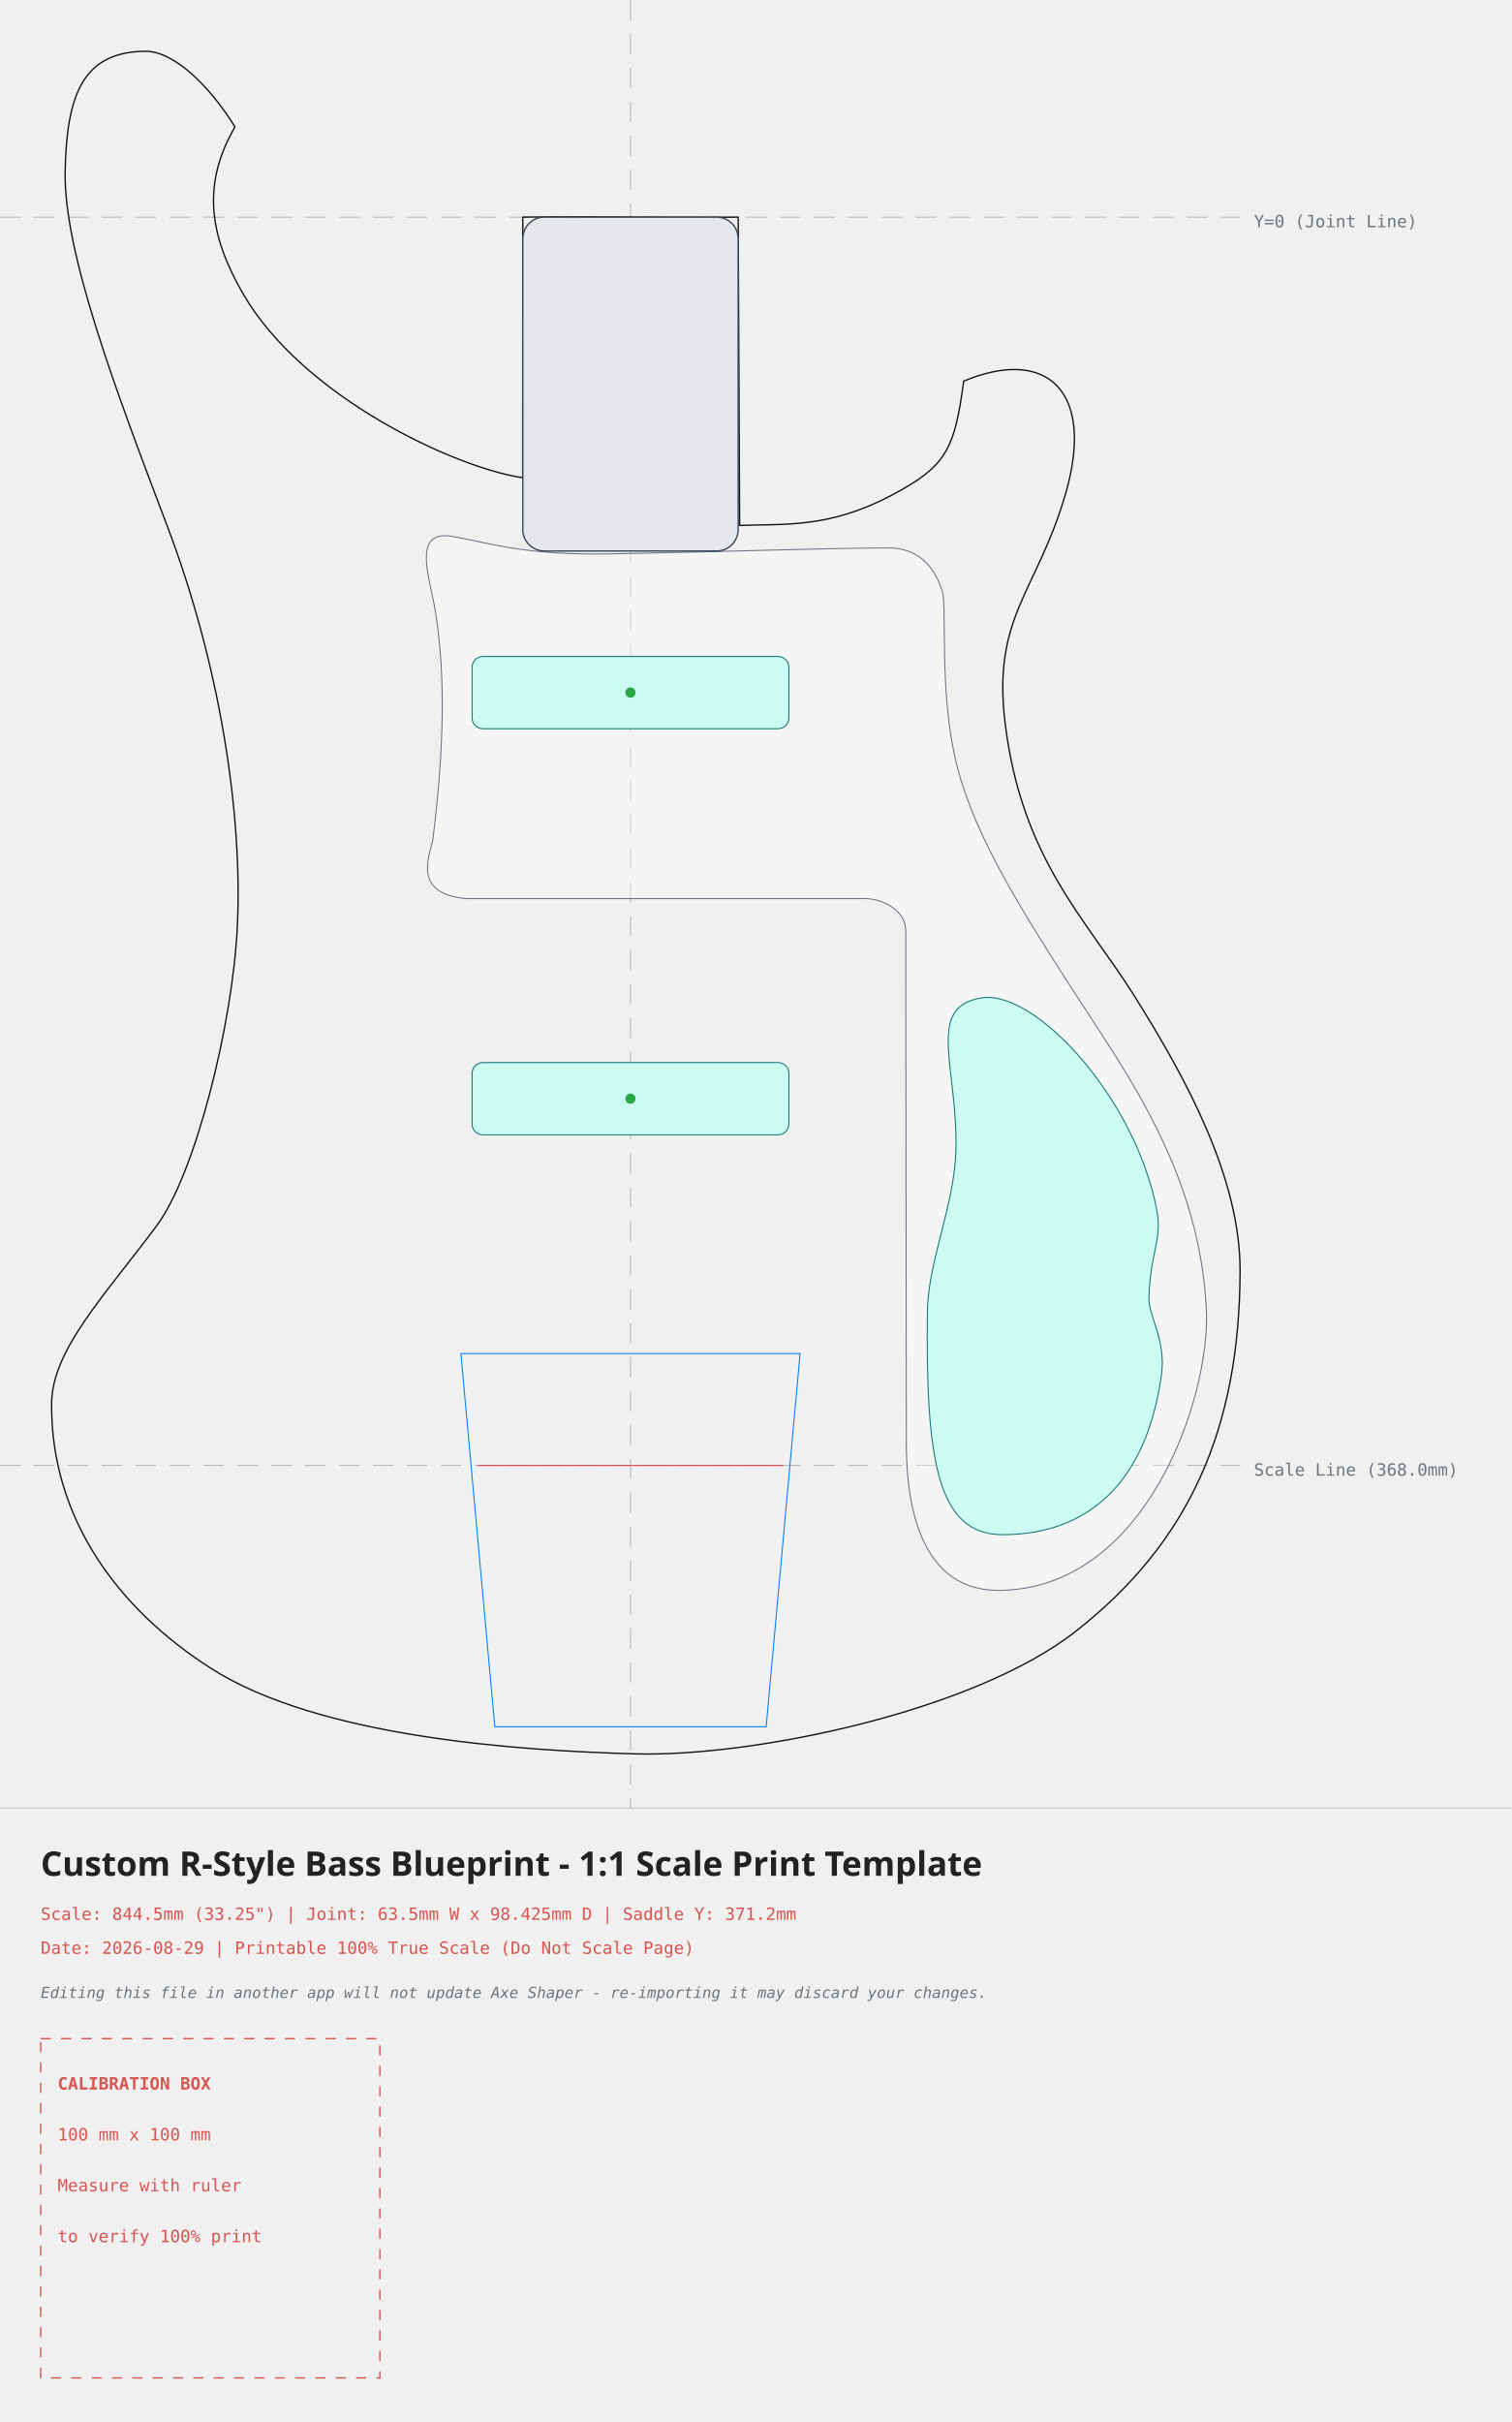
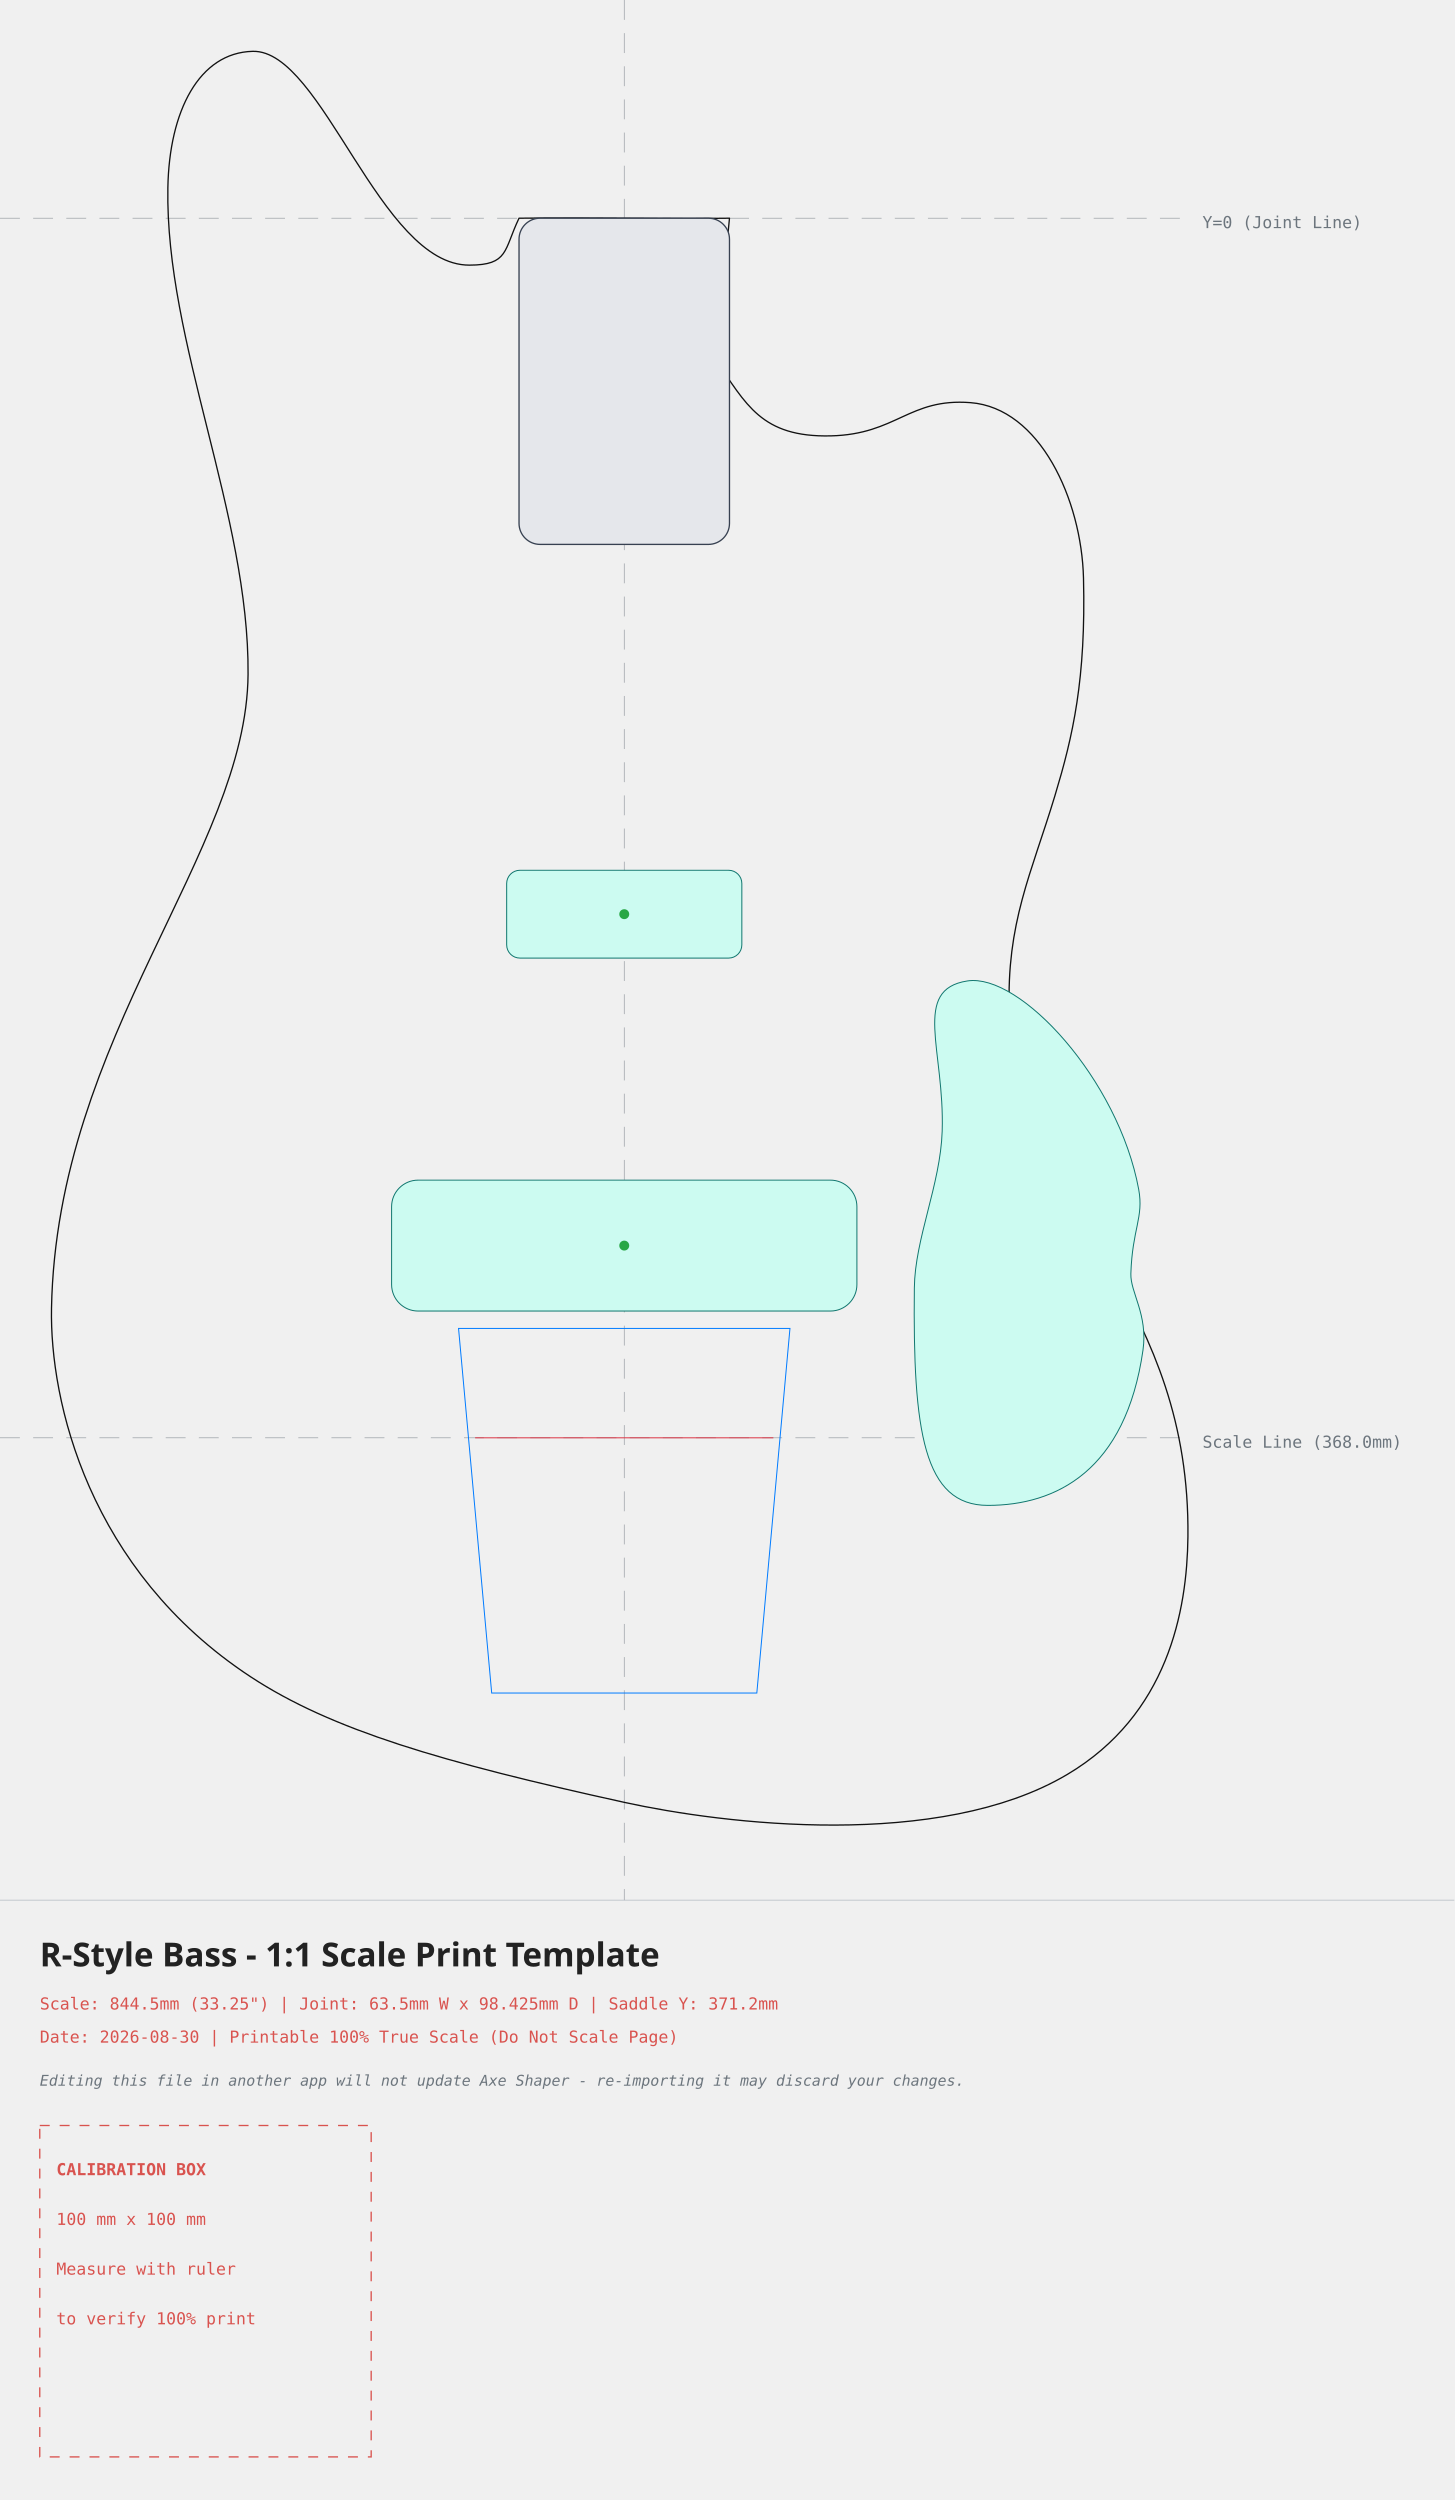
- <svg xmlns="http://www.w3.org/2000/svg" width="445.70mm" height="713.95mm" viewBox="-185.89 -64.00 445.70 713.95">
+ <svg xmlns="http://www.w3.org/2000/svg" width="438.82mm" height="754.34mm" viewBox="-188.36 -65.84 438.82 754.34">
  <style>
    .body-line { fill: none; stroke: #111111; stroke-width: 0.4; stroke-linecap: round; stroke-linejoin: round; }
    .edge-inset { fill: none; stroke: #555555; stroke-width: 0.3; stroke-dasharray: 3,2; }
    .neck-pocket { fill: #e5e7eb; stroke: #374151; stroke-width: 0.4; }
    .pickup-rout { fill: #ccfbf1; stroke: #0f766e; stroke-width: 0.3; }
    .pickup-cover { fill: none; stroke: #111111; stroke-width: 0.3; }
    .bridge-rout { fill: none; stroke: #007bff; stroke-width: 0.3; }
    .back-route { fill: #f3e8ff; stroke: #7e22ce; stroke-width: 0.3; stroke-dasharray: 3,2; }
    .front-route { fill: #ccfbf1; stroke: #0f766e; stroke-width: 0.3; }
    .pickguard { fill: #ffffff; fill-opacity: 0.35; stroke: #6b7280; stroke-width: 0.3; }
    .center-axis { fill: none; stroke: #6c757d; stroke-width: 0.2; stroke-dasharray: 6,4; opacity: 0.7; }
    .calibration-box { fill: none; stroke: #d9534f; stroke-width: 0.4; stroke-dasharray: 3,3; }
    .band-rule { fill: none; stroke: #adb5bd; stroke-width: 0.2; }
    .text-label { font-family: monospace, sans-serif; font-size: 5px; fill: #d9534f; }
    .disclaimer-label { font-family: monospace, sans-serif; font-size: 4.5px; font-style: italic; fill: #6c757d; }
    .axis-label { font-family: monospace, sans-serif; font-size: 5px; fill: #6c757d; }
    .title-label { font-family: sans-serif; font-size: 10px; font-weight: bold; fill: #222222; }
  </style>
  <g>
-     <line x1="0" y1="-64.00" x2="0" y2="468.95" class="center-axis" />
-     <line x1="-185.89" y1="0" x2="179.81" y2="0" class="center-axis" />
-     <text x="183.81" y="3" class="axis-label">Y=0 (Joint Line)</text>
-     <line x1="-185.89" y1="368.00" x2="179.81" y2="368.00" class="center-axis" stroke="#007bff" />
-     <text x="183.81" y="371.00" class="axis-label" fill="#007bff">Scale Line (368.0mm)</text>
-     <path d="M -31.75 0.00 C -31.75 0.00, -31.79 76.82, -31.79 76.82 C -51.40 73.96, -96.56 53.21, -114.26 22.54 C -124.16 5.38, -126.45 -9.63, -116.61 -26.59 C -123.86 -38.33, -134.44 -49.00, -143.18 -48.89 C -161.13 -48.66, -166.27 -36.58, -166.68 -13.39 C -167.10 10.26, -152.20 49.93, -136.57 91.09 C -121.12 131.79, -114.30 175.76, -115.92 209.24 C -117.32 238.07, -128.31 282.10, -139.76 297.42 C -155.44 318.41, -170.58 334.02, -170.68 349.82 C -170.89 383.52, -151.18 410.19, -123.78 427.74 C -91.93 448.13, -33.12 452.05, 1.39 453.00 C 35.89 453.95, 100.85 440.64, 131.15 416.97 C 164.90 390.59, 179.59 357.00, 179.73 310.68 C 179.81 283.53, 164.23 254.47, 148.38 229.30 C 134.13 206.67, 115.41 189.11, 110.49 149.46 C 106.54 117.63, 119.78 110.80, 128.28 81.53 C 137.09 51.19, 122.72 38.14, 98.24 48.35 C 95.54 68.66, 93.04 73.51, 76.92 82.02 C 58.26 91.88, 45.12 90.35, 32.18 90.89 C 32.18 90.89, 31.75 0.00, 31.75 0.00 C 11.14 0.28, -6.94 -0.26, -31.75 0.00 Z" class="body-line" />
-     <path d="M -53.05 94.05 C -42.04 95.79, -32.30 99.78, -5.69 99.27 C 31.83 98.56, 58.54 97.53, 76.21 97.53 C 81.72 97.53, 88.66 99.85, 91.94 110.30 C 93.31 114.68, 91.10 138.18, 95.55 158.75 C 100.09 179.76, 113.31 201.28, 129.53 226.50 C 145.76 251.71, 167.79 281.02, 169.78 322.09 C 171.04 347.91, 151.98 404.62, 108.57 404.80 C 82.66 404.90, 81.34 373.04, 81.33 361.16 C 81.33 361.16, 81.15 210.27, 81.15 210.27 C 81.18 204.79, 74.88 200.56, 67.97 200.88 C 67.97 200.88, -48.29 200.89, -48.29 200.89 C -64.19 199.56, -59.43 188.82, -58.27 183.61 C -56.24 166.80, -53.13 136.81, -58.40 111.61 C -60.04 103.81, -63.19 92.60, -53.05 94.05 Z" class="pickguard" style="fill:#ffffff" />
+     <line x1="0" y1="-65.84" x2="0" y2="507.50" class="center-axis" />
+     <line x1="-188.36" y1="0" x2="170.46" y2="0" class="center-axis" />
+     <text x="174.46" y="3" class="axis-label">Y=0 (Joint Line)</text>
+     <line x1="-188.36" y1="368.00" x2="170.46" y2="368.00" class="center-axis" stroke="#007bff" />
+     <text x="174.46" y="371.00" class="axis-label" fill="#007bff">Scale Line (368.0mm)</text>
+     <path d="M -31.75 0.00 C -36.38 9.67, -34.85 14.14, -46.74 14.16 C -73.79 14.22, -91.03 -50.84, -112.08 -50.35 C -128.28 -49.98, -137.31 -32.35, -137.71 -9.16 C -138.53 37.42, -113.14 89.49, -113.51 137.60 C -113.92 191.39, -171.24 246.75, -172.82 328.89 C -173.36 356.94, -161.65 407.94, -112.78 440.08 C -88.22 456.23, -54.98 465.90, 0.04 478.00 C 29.98 484.58, 95.04 492.50, 133.65 469.59 C 164.01 451.57, 169.83 420.28, 170.08 397.89 C 170.46 363.17, 159.41 338.91, 146.49 316.37 C 137.26 300.26, 117.28 270.47, 116.19 239.39 C 115.25 212.67, 122.84 197.78, 129.93 174.31 C 135.43 156.13, 139.32 139.06, 138.57 108.59 C 137.99 84.96, 125.42 57.25, 104.43 55.65 C 85.90 54.23, 82.20 65.21, 62.32 65.68 C 41.23 66.17, 36.79 56.00, 27.60 42.80 C 27.60 42.80, 31.75 0.00, 31.75 0.00 C 11.14 0.28, -6.94 -0.26, -31.75 0.00 Z" class="body-line" />
    <rect x="-31.75" y="0" width="63.5" height="98.425" rx="6.35" ry="6.35" class="neck-pocket" />
    <path d="M 103.52 230.15 C 119.40 227.69, 149.13 259.87, 155.23 293.06 C 156.78 301.51, 153.30 304.92, 152.86 318.48 C 152.68 324.13, 158.05 330.83, 156.52 341.55 C 151.30 377.95, 130.32 388.39, 109.72 388.39 C 90.36 388.39, 87.06 366.20, 87.53 322.81 C 87.69 307.93, 95.41 291.57, 95.93 275.50 C 96.72 250.96, 86.68 232.76, 103.52 230.15 Z" class="front-route" />
-     <g transform="translate(0, 140.162) rotate(0)">
-       <path d="M -43.52 -10.65 C -43.52 -10.65, 43.52 -10.65, 43.52 -10.65 C 45.28 -10.65, 46.70 -9.23, 46.70 -7.47 C 46.70 -7.47, 46.70 7.47, 46.70 7.47 C 46.70 9.23, 45.28 10.65, 43.52 10.65 C 43.52 10.65, -43.52 10.65, -43.52 10.65 C -45.28 10.65, -46.70 9.23, -46.70 7.47 C -46.70 7.47, -46.70 -7.47, -46.70 -7.47 C -46.70 -9.23, -45.28 -10.65, -43.52 -10.65 Z" class="pickup-rout" />
+     <g transform="translate(0, 210) rotate(0)">
+       <path d="M -31.48 -13.25 C -31.48 -13.25, 31.48 -13.25, 31.48 -13.25 C 33.69 -13.25, 35.48 -11.46, 35.48 -9.25 C 35.48 -9.25, 35.48 9.25, 35.48 9.25 C 35.48 11.46, 33.69 13.25, 31.48 13.25 C 31.48 13.25, -31.48 13.25, -31.48 13.25 C -33.69 13.25, -35.48 11.46, -35.48 9.25 C -35.48 9.25, -35.48 -9.25, -35.48 -9.25 C -35.48 -11.46, -33.69 -13.25, -31.48 -13.25 Z" class="pickup-rout" />
      <circle cx="0" cy="0" r="1.5" fill="#28a745" />
    </g>
-     <g transform="translate(0, 259.8673) rotate(0)">
-       <path d="M -43.52 -10.65 C -43.52 -10.65, 43.52 -10.65, 43.52 -10.65 C 45.28 -10.65, 46.70 -9.23, 46.70 -7.47 C 46.70 -7.47, 46.70 7.47, 46.70 7.47 C 46.70 9.23, 45.28 10.65, 43.52 10.65 C 43.52 10.65, -43.52 10.65, -43.52 10.65 C -45.28 10.65, -46.70 9.23, -46.70 7.47 C -46.70 7.47, -46.70 -7.47, -46.70 -7.47 C -46.70 -9.23, -45.28 -10.65, -43.52 -10.65 Z" class="pickup-rout" />
+     <g transform="translate(0, 310) rotate(0)">
+       <path d="M -62.20 -19.75 C -62.20 -19.75, 62.20 -19.75, 62.20 -19.75 C 66.62 -19.75, 70.20 -16.17, 70.20 -11.75 C 70.20 -11.75, 70.20 11.75, 70.20 11.75 C 70.20 16.17, 66.62 19.75, 62.20 19.75 C 62.20 19.75, -62.20 19.75, -62.20 19.75 C -66.62 19.75, -70.20 16.17, -70.20 11.75 C -70.20 11.75, -70.20 -11.75, -70.20 -11.75 C -70.20 -16.17, -66.62 -19.75, -62.20 -19.75 Z" class="pickup-rout" />
      <circle cx="0" cy="0" r="1.5" fill="#28a745" />
    </g>
    <g id="bridge-hardware">
      <path d="M -50.00 335.00 L 50.00 335.00 L 40.00 445.00 L -40.00 445.00 Z" class="bridge-rout" />
      <line x1="-45.00" y1="368.00" x2="45.00" y2="368.00" stroke="#dc3545" stroke-width="0.3" />
      <g transform="translate(0, 371.20)" />
    </g>
  </g>
  <g>
-     <line x1="-185.89" y1="468.95" x2="259.81" y2="468.95" class="band-rule" />
-     <text x="-173.89" y="488.95" class="title-label">Custom R-Style Bass Blueprint - 1:1 Scale Print Template</text>
-     <text x="-173.89" y="501.95" class="text-label">Scale: 844.5mm (33.25") | Joint: 63.5mm W x 98.425mm D | Saddle Y: 371.2mm</text>
-     <text x="-173.89" y="511.95" class="text-label">Date: 2026-08-29 | Printable 100% True Scale (Do Not Scale Page)</text>
-     <text x="-173.89" y="524.95" class="disclaimer-label">Editing this file in another app will not update Axe Shaper - re-importing it may discard your changes.</text>
-     <g transform="translate(-173.89, 536.95)">
+     <line x1="-188.36" y1="507.50" x2="250.46" y2="507.50" class="band-rule" />
+     <text x="-176.36" y="527.50" class="title-label">R-Style Bass - 1:1 Scale Print Template</text>
+     <text x="-176.36" y="540.50" class="text-label">Scale: 844.5mm (33.25") | Joint: 63.5mm W x 98.425mm D | Saddle Y: 371.2mm</text>
+     <text x="-176.36" y="550.50" class="text-label">Date: 2026-08-30 | Printable 100% True Scale (Do Not Scale Page)</text>
+     <text x="-176.36" y="563.50" class="disclaimer-label">Editing this file in another app will not update Axe Shaper - re-importing it may discard your changes.</text>
+     <g transform="translate(-176.36, 575.50)">
      <rect x="0" y="0" width="100" height="100" class="calibration-box" />
      <text x="5" y="15" class="text-label" font-weight="bold">CALIBRATION BOX</text>
      <text x="5" y="30" class="text-label">100 mm x 100 mm</text>
      <text x="5" y="45" class="text-label">Measure with ruler</text>
      <text x="5" y="60" class="text-label">to verify 100% print</text>
    </g>
  </g>
</svg>
